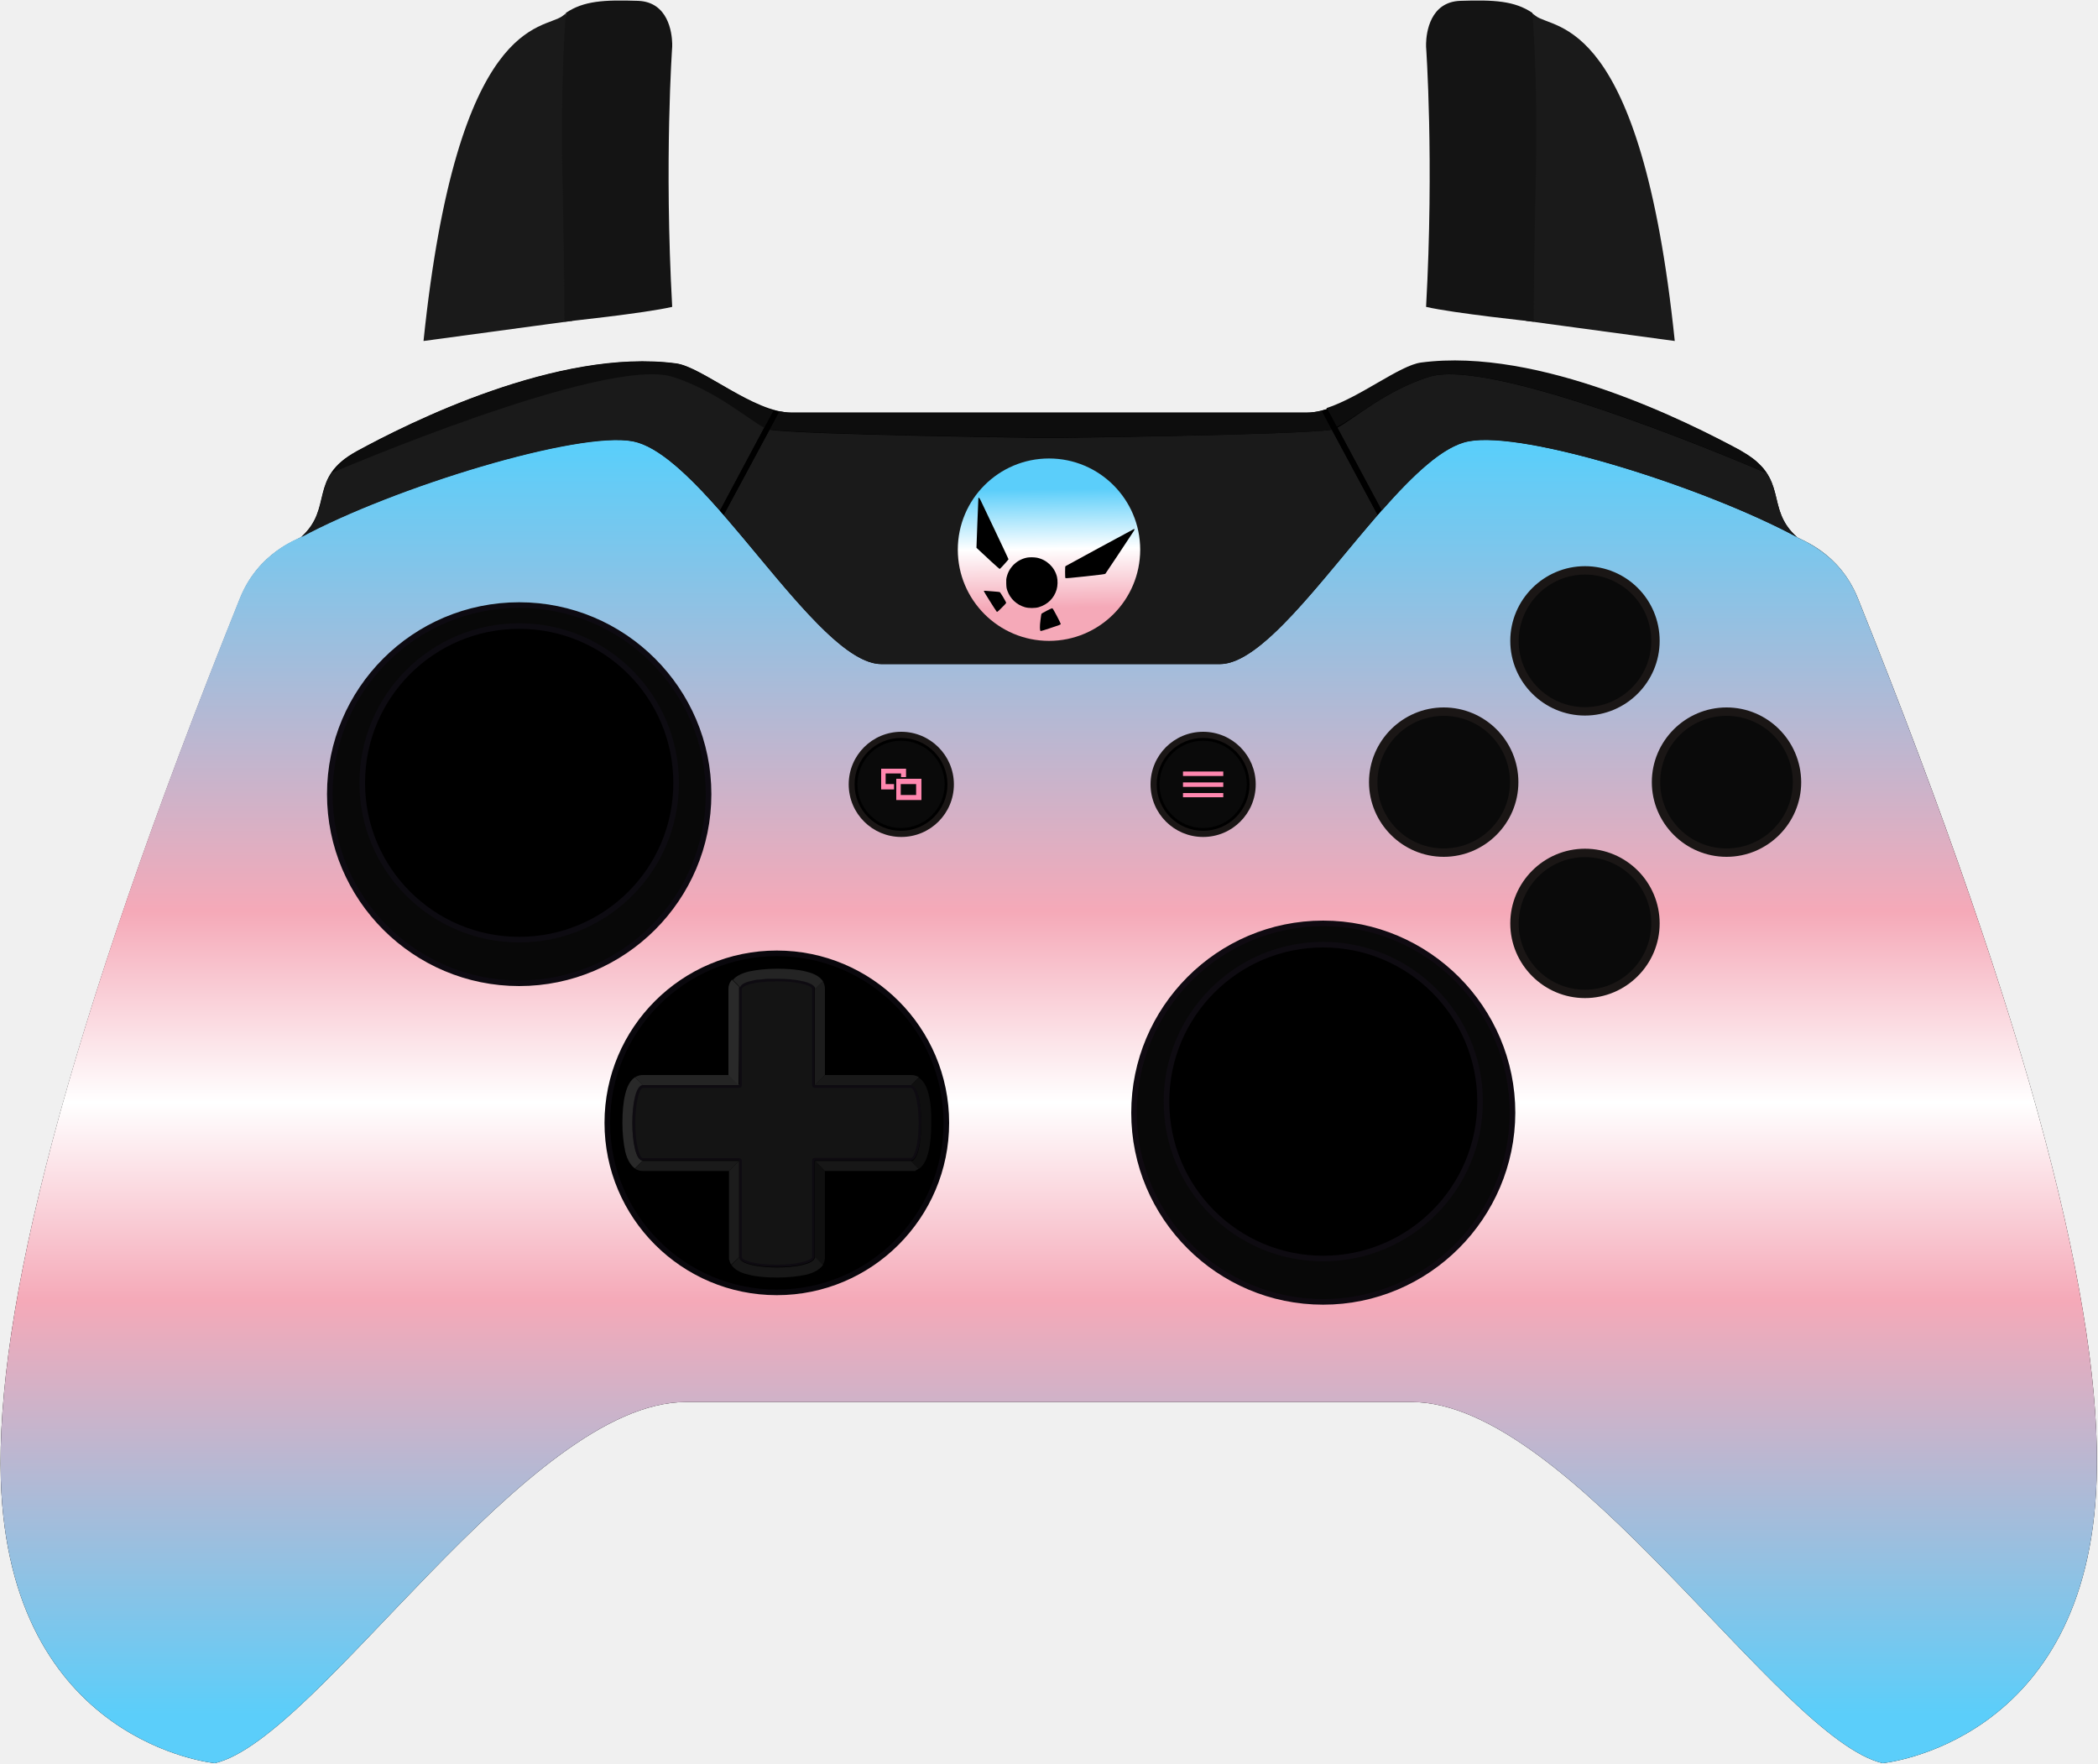
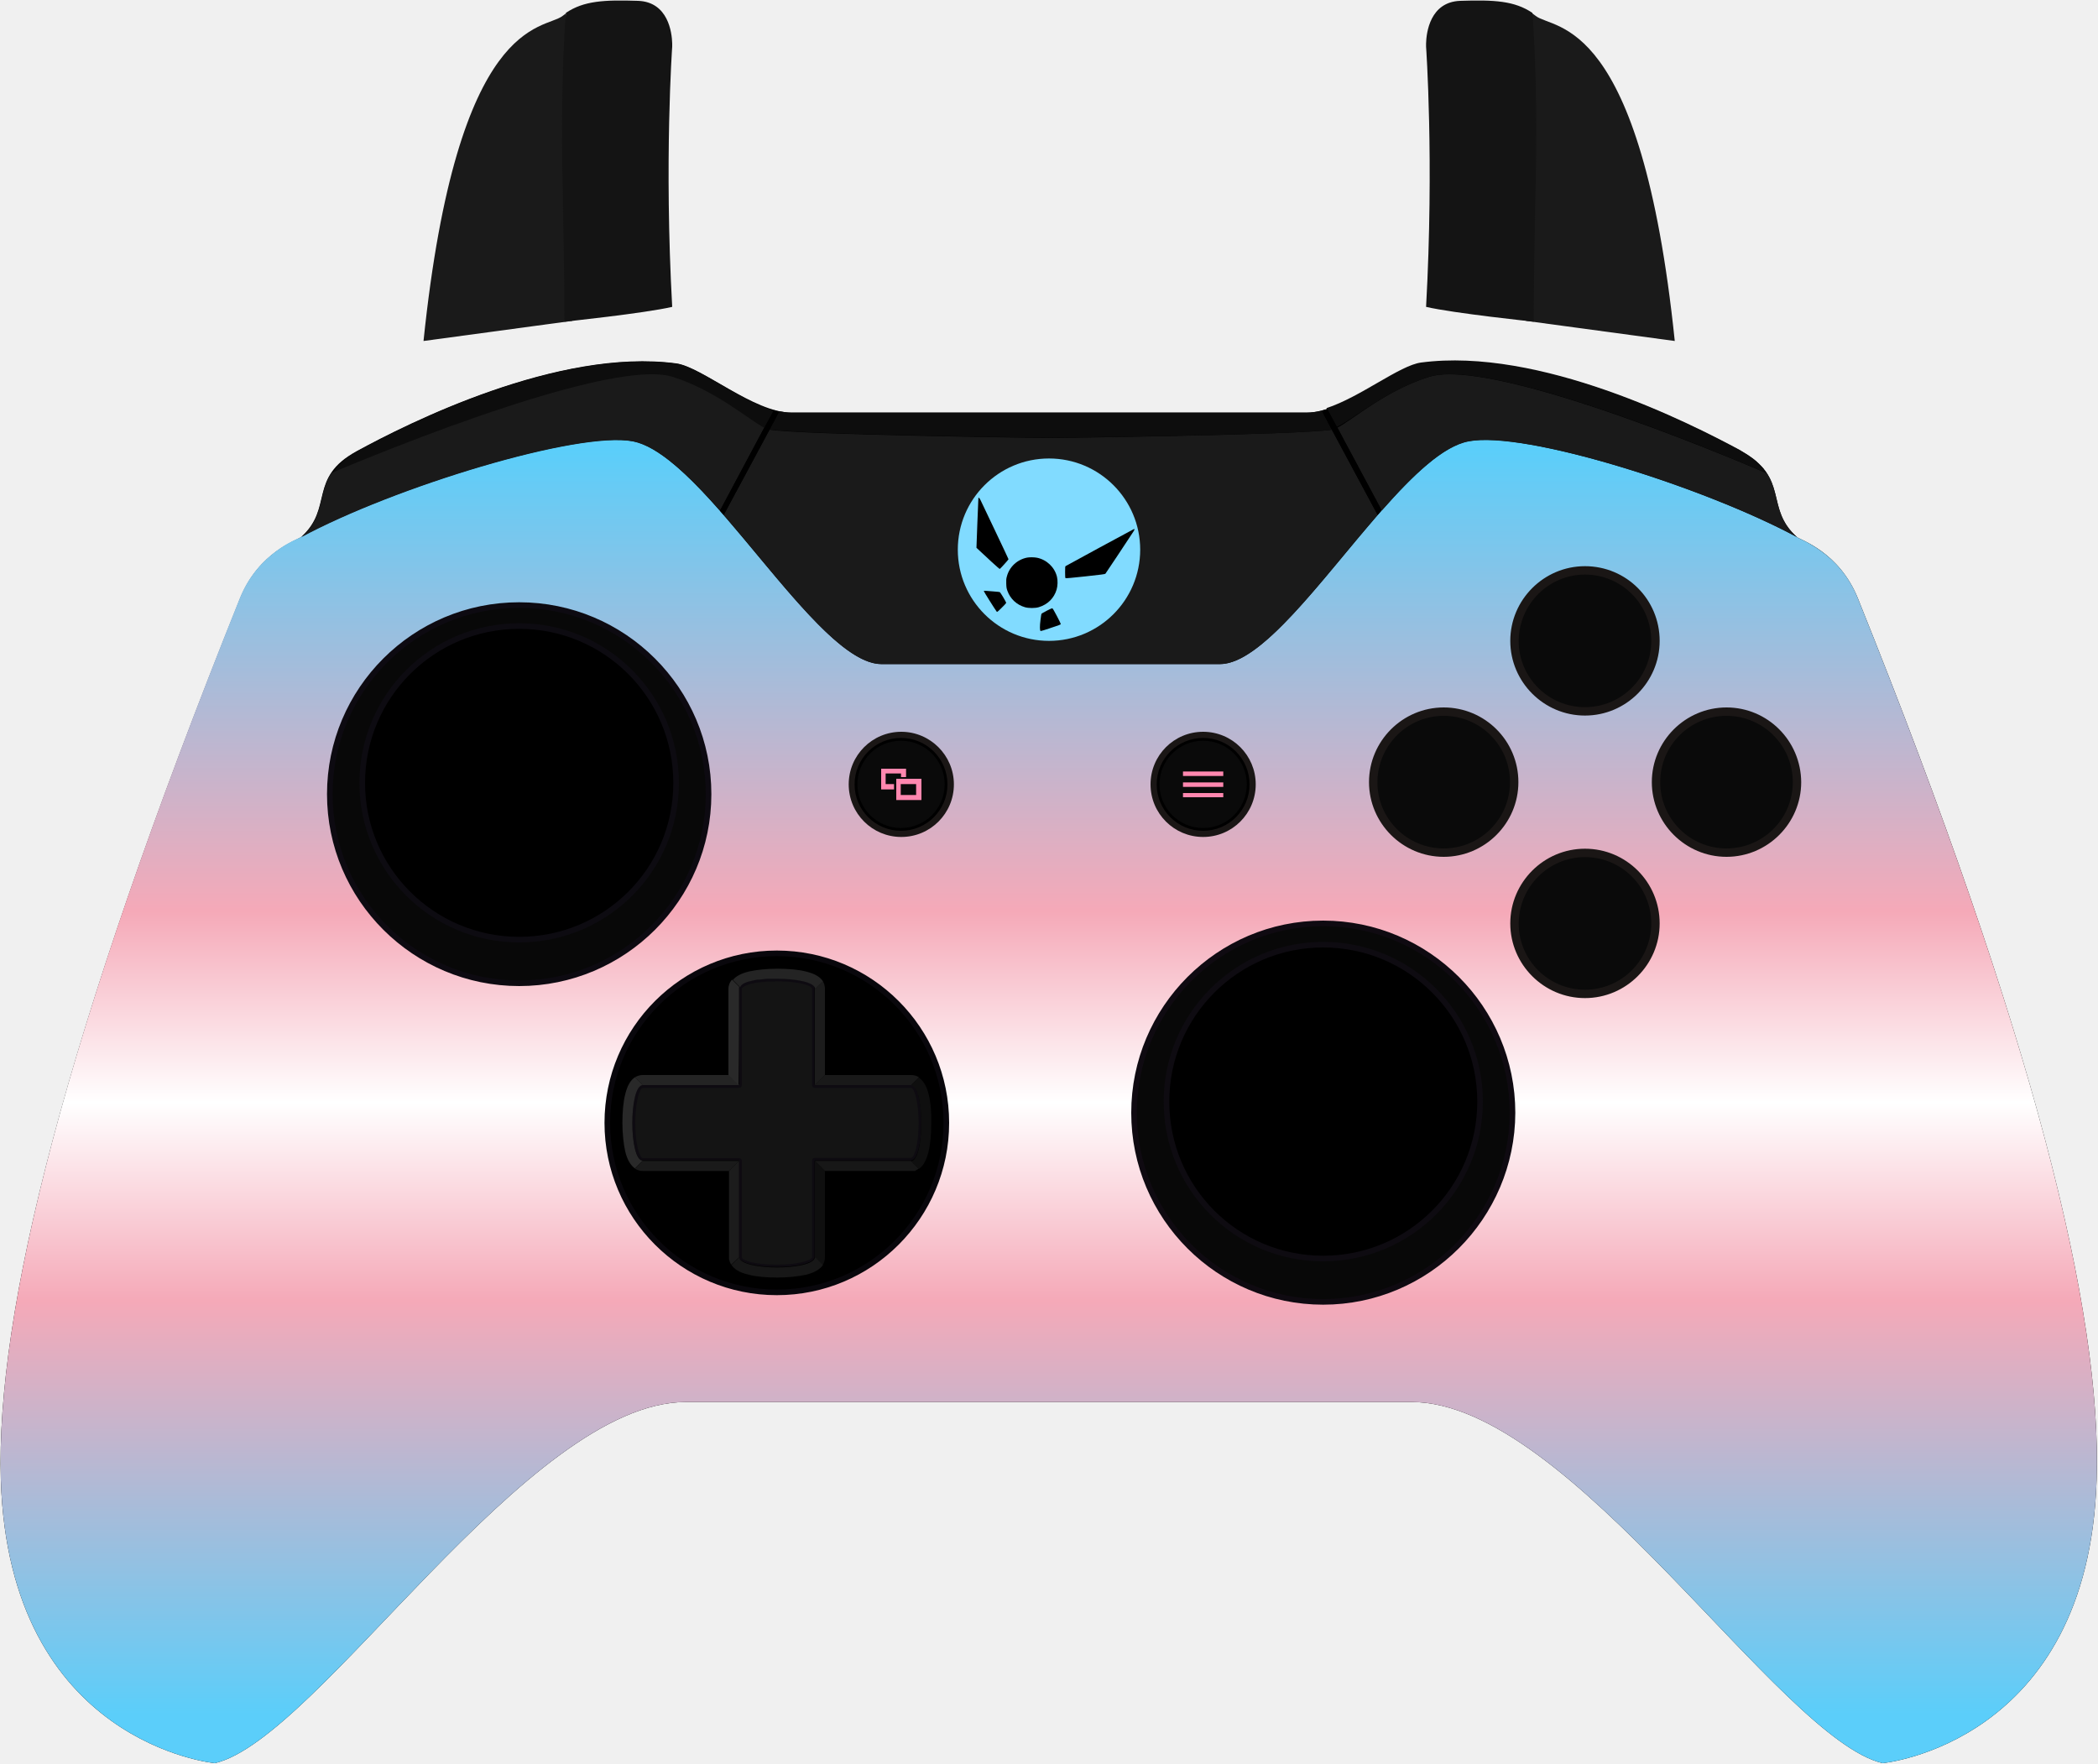
<svg xmlns="http://www.w3.org/2000/svg" version="1.1" id="Layer_1" x="0px" y="0px" viewBox="0 0 750 630.5" style="enable-background:new 0 0 750 630.5;">
  <defs>
-     <linearGradient gradientUnits="userSpaceOnUse" x1="375.295" y1="163.906" x2="375.295" y2="229.106" id="gradient-0" gradientTransform="matrix(0.999903, -0.013901, 0.009035, 0.649899, -2.180921, 73.63939)">
-       <stop offset="0" style="stop-color: rgb(91, 206, 250);" />
-       <stop offset="0.502" style="stop-color: rgb(255, 255, 255);" />
-       <stop offset="1" style="stop-color: rgb(245, 169, 184);" />
-     </linearGradient>
    <linearGradient gradientUnits="userSpaceOnUse" x1="374.91" y1="157.233" x2="374.91" y2="630.3" id="gradient-2" gradientTransform="matrix(0.955331, 0, 0, 0.955331, 16.74703, 10.66145)">
      <stop offset="0" style="stop-color: rgb(91, 206, 250);" />
      <stop offset="0.365" style="stop-color: rgb(245, 169, 184);" />
      <stop offset="0.516" style="stop-color: rgb(255, 255, 255);" />
      <stop offset="0.673" style="stop-color: rgb(245, 169, 184);" />
      <stop offset="1" style="stop-color: rgb(91, 206, 250);" />
    </linearGradient>
  </defs>
  <style type="text/css">
	.st0{fill:none;}
	.st1{fill:url(#SVGID_1_);}
	.st2{fill:#09070C;}
	.st3{display:none;}
	.st4{display:inline;}
	.st5{fill:#141414;}
	.st6{fill:#CD00FF;}
	.st7{display:inline;fill:none;}
	.st8{fill:#0E0B11;}
	.st9{fill:#242424;}
	.st10{fill:#292929;}
	.st11{fill:#191919;}
	.st12{fill:#1C1C1C;}
	.st13{fill:#171717;}
	.st14{fill:#0F0F0F;}
	.st15{fill:#1A1A1A;}
	.st16{display:inline;fill:#242424;}
	.st17{display:inline;fill:#1C1C1C;}
	.st18{fill:#EBEBEB;}
	.st19{fill:#EDF4F4;}
	.st20{fill:#DBDBDB;}
	.st21{fill:#E3E3E3;}
	.st22{fill:#D6D6D6;}
	.st23{display:inline;fill:#0F0F0F;}
	.st24{fill:#E6E6E6;}
	.st25{fill:#E8E8E8;}
	.st26{fill:#F0F0F0;}
	.st27{fill:#E5E5E5;}
	.st28{fill:#1A1615;}
	.st29{fill:#0A0A0A;stroke:#000000;stroke-miterlimit:10;}
	.st30{fill:#B433FF;}
	.st31{display:inline;fill:#F5F5F5;stroke:#FFFFFF;stroke-miterlimit:10;}
	.st32{fill:#929493;}
	.st33{fill:#080808;stroke:#0D0A11;stroke-width:2;stroke-miterlimit:10;}
	.st34{stroke:#0D0B11;stroke-width:2;stroke-miterlimit:10;}
	.st35{fill:#080808;stroke:#0F0A11;stroke-width:2;stroke-miterlimit:10;}
	.st36{stroke:#0E0B11;stroke-width:2;stroke-miterlimit:10;}
	.st37{fill:#0A0A0A;}
	.st38{fill:#0D0D0D;}
	.st39{fill:#FFFFFF;}
	.st40{display:none;fill:#1A1A1A;}
	.st41{fill:#2C085E;}
</style>
  <rect id="svgEditorBackground" x="0.2" y="0.2" class="st0" width="749.5" height="630.1" />
  <g>
    <path d="M664.2,214c-6.7-16.7-20.5-20.9-21.8-22c-11.7-10.3-2.5-21.2-19.9-30.7c-18.3-9.9-71.9-37-114.2-31.4 c-9.2,1.2-27.8,17.6-41.2,17.6c-21.9,0-92.1,0-92.1,0s-70.3,0-92.1,0c-13.4,0-32-16.4-41.2-17.6c-42.2-5.6-95.9,21.4-114.2,31.4 c-17.5,9.5-8.2,20.3-19.9,30.7c-1.3,1.1-15.1,5.3-21.8,22C23.1,370-1.5,469,0.3,529c2.9,94.4,76.5,101.3,76.5,101.3 c37-8.6,111.5-129.1,168.4-129.1c31.1,0,129.7,0,129.7,0s98.6,0,129.7,0c57,0,131.4,120.4,168.4,129.1c0,0,73.6-6.9,76.5-101.3 C751.5,469,726.9,370,664.2,214z" />
    <g>
      <path class="st0" d="M106.4,192.7c0.5-0.3,0.9-0.5,1.2-0.6C107.2,192.3,106.8,192.5,106.4,192.7z" />
      <path class="st0" d="M642.4,192c0.2,0.2,0.8,0.4,1.5,0.8C643.4,192.6,642.9,192.3,642.4,192z" />
      <path class="st1" d="M664.2,214c-3.3-8.3-8.4-13.5-12.9-16.8c-3-2.2-5.7-3.6-7.4-4.4c-0.8-0.4-1.3-0.6-1.5-0.8 c-33.5-18-97.4-38.1-117.4-34.3c-26,5-65.5,79.7-88.9,79.7c-15.1,0-60.5,0-60.5,0s-45.4,0-60.5,0c-23.4,0-62.9-74.6-88.9-79.7 c-19.6-3.8-85.5,16.4-118.7,34.3c-0.2,0.2-0.6,0.4-1.2,0.6c-1.8,0.8-5.1,2.4-8.7,5.3c-4.2,3.3-8.8,8.3-11.9,16 C23.1,370-1.5,469,0.3,529c2.9,94.4,76.5,101.3,76.5,101.3c37-8.6,111.5-129.1,168.4-129.1c31.1,0,129.7,0,129.7,0s98.6,0,129.7,0 c57,0,131.4,120.4,168.4,129.1c0,0,73.6-6.9,76.5-101.3C751.5,469,726.9,370,664.2,214L664.2,214z" style="fill: url(#gradient-2);" />
    </g>
    <line class="st0" x1="107.6" y1="192" x2="107.6" y2="193.6" />
    <line class="st0" x1="642.4" y1="191.5" x2="642.4" y2="192.5" />
    <g id="Dpad">
      <g>
        <path d="M277.7,462c-33.4,0-60.6-27.2-60.6-60.6c0-33.4,27.2-60.6,60.6-60.6c33.4,0,60.6,27.2,60.6,60.6 C338.3,434.8,311.1,462,277.7,462z" />
        <g>
          <path class="st2" d="M277.7,341.8c32.9,0,59.6,26.7,59.6,59.6c0,32.9-26.7,59.6-59.6,59.6c-32.9,0-59.6-26.7-59.6-59.6 C218.1,368.6,244.9,341.8,277.7,341.8 M277.7,339.8c-34,0-61.6,27.6-61.6,61.6c0,34,27.6,61.6,61.6,61.6 c34,0,61.6-27.6,61.6-61.6C339.3,367.4,311.7,339.8,277.7,339.8L277.7,339.8z" />
        </g>
      </g>
      <g class="st3">
        <g class="st4">
          <path class="st5" d="M291.3,353.5L291.3,353.5c0-5-27.1-5-27.1,0c0,23.8,0,95.9,0,95.9l0,0l0,0c0,5,27.1,5,27.1,0 C291.3,425.6,291.3,353.5,291.3,353.5L291.3,353.5z" />
        </g>
        <g class="st4">
          <path class="st5" d="M229.8,387.9L229.8,387.9c-5,0-5,27.1,0,27.1c23.9,0,95.9,0,95.9,0l0,0l0,0c5,0,5-27.1,0-27.1 C301.8,387.9,229.8,387.9,229.8,387.9L229.8,387.9z" />
        </g>
      </g>
      <g class="st3">
        <g class="st4">
          <path class="st6" d="M277.7,349.8c6.8,0,13.6,1.2,13.6,3.7v0h0c0,0,0,15.4,0,34.4c13.8,0,26.6,0,34.4,0c5,0,5,27.1,0,27.1l0,0 l0,0c0,0-15.5,0-34.4,0c0,13.8,0,26.7,0,34.4c0,2.5-6.8,3.7-13.6,3.7c-6.8,0-13.6-1.2-13.6-3.7l0,0l0,0c0,0,0-15.4,0-34.4 c-13.8,0-26.6,0-34.4,0c-5,0-5-27.1,0-27.1h0c0,0,15.4,0,34.4,0c0-13.8,0-26.7,0-34.4C264.2,351,270.9,349.8,277.7,349.8 M277.7,346.2c-3.8,0-7.5,0.4-10.2,1c-5.8,1.4-7,4.2-7,6.3v30.8h-30.8c-2.1,0-4.9,1.2-6.3,7c-0.7,2.7-1,6.4-1,10.2 c0,3.8,0.4,7.4,1,10.2c1.4,5.8,4.2,7,6.3,7h30.8v30.8v0.8l0.1,0.2c0.4,1.9,2.1,4,6.9,5.2c2.7,0.7,6.3,1,10.2,1 c3.8,0,7.4-0.4,10.2-1c5.8-1.4,7-4.2,7-6.3v-30.8h30.8h1.5l0.3-0.3c1.7-0.7,3.4-2.5,4.5-6.6c0.7-2.7,1-6.4,1-10.2 c0-3.8-0.4-7.4-1-10.2c-1.4-5.8-4.2-7-6.3-7h-30.8v-30.8c0-2.1-1.2-4.9-7-6.3C285.2,346.5,281.5,346.2,277.7,346.2L277.7,346.2z " />
        </g>
        <line class="st7" x1="287.7" y1="357.1" x2="294.9" y2="349.9" />
        <line class="st7" x1="267.8" y1="356.1" x2="261" y2="349.3" />
        <line class="st7" x1="322.3" y1="391.2" x2="329" y2="384.5" />
        <line class="st7" x1="322.8" y1="412.1" x2="328.5" y2="417.8" />
        <line class="st7" x1="286.7" y1="392.4" x2="295.8" y2="383.3" />
        <line class="st7" x1="286.2" y1="409.9" x2="296.4" y2="420.1" />
        <line class="st7" x1="287.6" y1="445.7" x2="295" y2="453.1" />
        <line class="st7" x1="268.6" y1="445" x2="259.8" y2="453.8" />
        <line class="st7" x1="269.6" y1="409.5" x2="258.7" y2="420.5" />
        <line class="st7" x1="270.4" y1="394.1" x2="258" y2="381.7" />
        <line class="st7" x1="233.8" y1="410.9" x2="225.7" y2="419.1" />
        <line class="st7" x1="233.5" y1="391.6" x2="226.1" y2="384.2" />
      </g>
      <g>
        <g>
          <path class="st5" d="M277.7,452.6c-7.1,0-12.7-1.3-13-3.1c0,0,0-0.1,0-0.1c0-0.1,0-15.5,0-34.4c0-0.3-0.2-0.5-0.5-0.5h-34.4 c-1.8,0-3.2-5.7-3.2-13s1.4-13,3.2-13h34.4c0.3,0,0.5-0.2,0.5-0.5v-34.4c0,0,0-0.1,0-0.1l0.1-0.2c0,0,0.1-0.1,0.1-0.1 c0.5-0.8,2.1-1.5,4.5-2c0.3-0.1,0.6-0.1,0.9-0.2c0.4-0.1,0.7-0.1,1-0.1c0,0,0.1,0,0.2,0c0.3,0,0.6-0.1,0.9-0.1 c0.3,0,0.7-0.1,1-0.1c0.4,0,0.7-0.1,1-0.1l2.4-0.1c0.4,0,0.7,0,1,0c7.3,0,13.1,1.4,13.1,3.2c0,0.2,0,16,0,34.4 c0,0.3,0.2,0.5,0.5,0.5h34.4c1.8,0,3.2,5.7,3.2,13s-1.4,13-3.2,13h-34.4c-0.3,0-0.5,0.2-0.5,0.5v34.4c0,0,0,0.1,0,0.2 C290.5,451.3,284.9,452.6,277.7,452.6z" />
          <path class="st8" d="M277.7,350.8c8.1,0,12.6,1.6,12.6,2.7c0,0,0,0,0,0v34.4c0,0.6,0.4,1,1,1h34.4c1.1,0,2.7,4.8,2.7,12.5 c0,7.8-1.6,12.5-2.7,12.5h-34.4c-0.6,0-1,0.4-1,1v34.4c0,0,0,0,0,0.1c-0.2,1.1-4.7,2.7-12.6,2.7c-7.9,0-12.4-1.5-12.5-2.7 c0,0,0-0.1,0-0.1V415c0-0.6-0.4-1-1-1h-34.4c-1.1,0-2.7-4.8-2.7-12.5s1.6-12.6,2.7-12.6h34.4c0.6,0,1-0.4,1-1v-34.4c0,0,0,0,0,0 l0,0c0,0,0,0,0,0l0,0c0,0,0-0.1,0-0.1c0,0,0,0,0-0.1c0.2-0.2,0.9-1.1,4.2-1.8c0,0,0,0,0.1,0c0.3-0.1,0.6-0.1,0.8-0.2l0.1,0 c0.3-0.1,0.6-0.1,0.8-0.1c0,0,0.1,0,0.2,0c0.3,0,0.6-0.1,0.9-0.1c0,0,0,0,0,0c0.3,0,0.7-0.1,1-0.1l0,0c0,0,0,0,0,0 c0.3,0,0.6-0.1,1-0.1l0.1,0c0.2,0,0.4,0,0.6,0l0.4,0c0.1,0,0.1,0,0.2,0c0.3,0,0.7,0,1,0l0.1,0 C277,350.8,277.4,350.8,277.7,350.8 M277.7,349.8c-0.3,0-0.7,0-1.1,0c0,0-0.1,0-0.1,0c-0.3,0-0.7,0-1,0c-0.1,0-0.1,0-0.2,0 c-0.3,0-0.7,0-1,0c0,0-0.1,0-0.1,0c-0.3,0-0.7,0-1,0.1c0,0,0,0,0,0c-0.3,0-0.7,0.1-1,0.1h0c-0.3,0-0.7,0.1-1,0.1c0,0,0,0-0.1,0 c-0.3,0-0.6,0.1-0.9,0.1c0,0,0,0-0.1,0c-0.3,0.1-0.6,0.1-0.9,0.2c0,0,0,0,0,0c-2.4,0.5-4.2,1.2-4.9,2.2c0,0-0.1,0.1-0.1,0.2 c0,0,0,0,0,0c0,0.1,0,0.1,0,0.2c0,0,0,0,0,0c0,0,0,0.1,0,0.1c0,0.1,0,0.1,0,0.2c0,7.7,0,20.6,0,34.4c-19,0-34.4,0-34.4,0h0 c-5,0-5,27.1,0,27.1c7.8,0,20.6,0,34.4,0c0,19,0,34.4,0,34.4l0,0c0,0.1,0,0.2,0,0.2c0.4,2.3,7,3.5,13.5,3.5 c6.6,0,13.1-1.2,13.5-3.5c0-0.1,0-0.2,0-0.2c0-7.7,0-20.6,0-34.4c18.9,0,34.4,0,34.4,0l0,0c5,0,5-27.1,0-27.1 c-7.8,0-20.6,0-34.4,0c0-19,0-34.4,0-34.4h0v0C291.3,351,284.5,349.8,277.7,349.8L277.7,349.8z" />
        </g>
        <path class="st9" d="M264.2,387.9l-3.6-3.6h-30.8c-0.9,0-1.8,0.2-2.8,0.8l2.8,2.8C229.8,387.9,245.2,387.9,264.2,387.9z" />
        <path class="st10" d="M229.8,387.9L229.8,387.9l-2.8-2.8c-1.4,0.9-2.7,2.7-3.5,6.1c-0.7,2.7-1,6.4-1,10.2c0,3.8,0.4,7.4,1,10.2 c0.8,3.4,2.2,5.2,3.5,6.1l2.8-2.8C224.8,415,224.8,387.9,229.8,387.9z" />
        <path class="st9" d="M269.3,350.5C269.3,350.5,269.3,350.5,269.3,350.5c0.3-0.1,0.6-0.1,0.9-0.2c0,0,0,0,0.1,0 c0.3-0.1,0.6-0.1,0.9-0.1c0,0,0,0,0.1,0c0.3,0,0.7-0.1,1-0.1h0c0.3,0,0.7-0.1,1-0.1c0,0,0,0,0,0c0.3,0,0.7-0.1,1-0.1 c0,0,0.1,0,0.1,0c0.3,0,0.6,0,1,0c0.1,0,0.1,0,0.2,0c0.3,0,0.7,0,1,0c0,0,0.1,0,0.1,0c0.3,0,0.7,0,1.1,0c6.8,0,13.6,1.2,13.6,3.7 l2.8-2.8c-0.9-1.4-2.7-2.7-6.1-3.5c-2.7-0.7-6.4-1-10.2-1c-3.8,0-7.5,0.4-10.2,1c-2.9,0.7-4.7,1.8-5.7,3l2.6,2.6 C265,351.7,266.8,351,269.3,350.5z" />
        <path class="st11" d="M325.7,387.9l2.8-2.8c-0.9-0.6-1.9-0.8-2.8-0.8h-30.8l-3.6,3.6C305.1,387.9,317.9,387.9,325.7,387.9z" />
        <path class="st12" d="M291.3,353.5L291.3,353.5c0,0,0,15.4,0,34.4l3.6-3.6l0,0v-30.8c0-0.9-0.2-1.8-0.8-2.8L291.3,353.5 L291.3,353.5z" />
        <path class="st10" d="M264.2,353.5c0-0.1,0-0.1,0-0.2c0,0,0-0.1,0-0.1c0,0,0,0,0,0c0-0.1,0-0.1,0-0.2c0,0,0,0,0,0 c0-0.1,0.1-0.1,0.1-0.2l-2.6-2.6c-1,1.1-1.3,2.3-1.3,3.3v30.8l3.6,3.6C264.2,374.1,264.2,361.2,264.2,353.5z" />
        <path class="st13" d="M325.7,415L325.7,415c0,0-15.5,0-34.4,0l3.6,3.6h30.8h1.5l0.3-0.3c0.3-0.1,0.6-0.3,0.9-0.5L325.7,415 L325.7,415z" />
        <path class="st14" d="M291.3,449.4l2.8,2.8c0.6-0.9,0.8-1.9,0.8-2.8v-30.8l-3.6-3.6C291.3,428.8,291.3,441.7,291.3,449.4z" />
        <path class="st14" d="M332,391.3c-0.8-3.4-2.2-5.2-3.6-6.1l-2.8,2.8c5,0,5,27.1,0,27.1l2.8,2.8c1.4-0.9,2.7-2.7,3.5-6.1 c0.7-2.7,1-6.4,1-10.2C333,397.6,332.7,394,332,391.3z" />
        <path class="st13" d="M291.3,449.6c-0.4,2.3-7,3.5-13.5,3.5s-13.1-1.2-13.5-3.5c0-0.1,0-0.2,0-0.2l-2.8,2.8 c0.9,1.4,2.7,2.7,6.2,3.5c2.7,0.7,6.3,1,10.2,1c3.8,0,7.4-0.4,10.2-1c3.4-0.8,5.2-2.2,6.1-3.5l-2.8-2.8 C291.3,449.5,291.3,449.5,291.3,449.6z" />
        <path class="st12" d="M264.2,449.4L264.2,449.4c0,0,0-15.4,0-34.4l-3.6,3.6v30.8v0.8l0.1,0.2c0.1,0.5,0.3,1.1,0.7,1.7 L264.2,449.4L264.2,449.4z" />
        <path class="st15" d="M229.8,415l-2.8,2.8c1,0.6,1.9,0.8,2.8,0.8h30.8l3.6-3.6C250.4,415,237.5,415,229.8,415z" />
      </g>
      <g class="st3">
        <path class="st16" d="M264.2,387.9l-3.6-3.6L264.2,387.9z" />
        <polygon class="st17" points="291.3,387.9 294.9,384.3 294.9,384.3 294.9,384.3 &#09;&#09;&#09;" />
        <g id="Up" class="st4">
          <g>
            <path class="st18" d="M264.7,387.7v-34.2c0,0,0-0.1,0-0.1l0.1-0.2c0,0,0.1-0.1,0.1-0.1c0.5-0.8,2.1-1.5,4.5-2 c0.3-0.1,0.6-0.1,0.9-0.2c0.4-0.1,0.7-0.1,1-0.1c0,0,0.1,0,0.2,0c0.3,0,0.6-0.1,0.9-0.1c0.3,0,0.7-0.1,1-0.1 c0.4,0,0.7-0.1,1-0.1l2.4-0.1c0.4,0,0.7,0,1,0c7.3,0,13.1,1.4,13.1,3.2c0,0.2,0,15.9,0,34.2l-13.1,13L264.7,387.7z" />
            <path class="st19" d="M277.7,350.8c8.1,0,12.6,1.6,12.6,2.7c0,0,0,0,0,0v33.9L277.7,400l-12.6-12.5v-34c0,0,0,0,0,0l0,0 c0,0,0,0,0,0l0,0c0,0,0-0.1,0-0.1c0,0,0,0,0-0.1c0.2-0.2,0.9-1.1,4.2-1.8c0,0,0,0,0.1,0c0.3-0.1,0.6-0.1,0.8-0.2l0.1,0 c0.3-0.1,0.6-0.1,0.8-0.1c0,0,0.1,0,0.2,0c0.3,0,0.6-0.1,0.9-0.1c0,0,0,0,0,0c0.3,0,0.7-0.1,1-0.1l0,0c0,0,0,0,0,0 c0.3,0,0.6-0.1,1-0.1l0.1,0c0.2,0,0.4,0,0.6,0l0.4,0c0.1,0,0.1,0,0.2,0c0.3,0,0.7,0,1,0l0.1,0 C277,350.8,277.4,350.8,277.7,350.8 M277.7,349.8c-0.3,0-0.7,0-1.1,0c0,0-0.1,0-0.1,0c-0.3,0-0.7,0-1,0c-0.1,0-0.1,0-0.2,0 c-0.3,0-0.7,0-1,0c0,0-0.1,0-0.1,0c-0.3,0-0.7,0-1,0.1c0,0,0,0,0,0c-0.3,0-0.7,0.1-1,0.1h0c-0.3,0-0.7,0.1-1,0.1c0,0,0,0-0.1,0 c-0.3,0-0.6,0.1-0.9,0.1c0,0,0,0-0.1,0c-0.3,0.1-0.6,0.1-0.9,0.2c0,0,0,0,0,0c-2.4,0.5-4.2,1.2-4.9,2.2c0,0-0.1,0.1-0.1,0.2 c0,0,0,0,0,0c0,0.1,0,0.1,0,0.2c0,0,0,0,0,0c0,0,0,0.1,0,0.1c0,0.1,0,0.1,0,0.2c0,7.7,0,20.6,0,34.4l13.6,13.5l13.6-13.5 c0-19,0-34.4,0-34.4h0v0C291.3,351,284.5,349.8,277.7,349.8L277.7,349.8z" />
          </g>
          <path class="st20" d="M269.3,350.5C269.3,350.5,269.3,350.5,269.3,350.5c0.3-0.1,0.6-0.1,0.9-0.2c0,0,0,0,0.1,0 c0.3-0.1,0.6-0.1,0.9-0.1c0,0,0,0,0.1,0c0.3,0,0.7-0.1,1-0.1h0c0.3,0,0.7-0.1,1-0.1c0,0,0,0,0,0c0.3,0,0.7-0.1,1-0.1 c0,0,0.1,0,0.1,0c0.3,0,0.6,0,1,0c0.1,0,0.1,0,0.2,0c0.3,0,0.7,0,1,0c0,0,0.1,0,0.1,0c0.3,0,0.7,0,1.1,0 c6.8,0,13.6,1.2,13.6,3.7l2.8-2.8c-0.9-1.4-2.7-2.7-6.1-3.5c-2.7-0.7-6.4-1-10.2-1c-3.8,0-7.5,0.4-10.2,1 c-2.9,0.7-4.7,1.8-5.7,3l2.6,2.6C265,351.7,266.8,351,269.3,350.5z" />
          <path class="st21" d="M291.3,353.5L291.3,353.5c0,0,0,15.4,0,34.4l3.6-3.6v-30.8c0-0.9-0.2-1.8-0.8-2.8L291.3,353.5L291.3,353.5 z" />
          <path class="st22" d="M264.2,353.5c0-0.1,0-0.1,0-0.2c0,0,0-0.1,0-0.1c0,0,0,0,0,0c0-0.1,0-0.1,0-0.2c0,0,0,0,0,0 c0-0.1,0.1-0.1,0.1-0.2l-2.6-2.6c-1,1.1-1.3,2.3-1.3,3.3v30.8l3.6,3.6C264.2,374.1,264.2,361.2,264.2,353.5z" />
        </g>
        <polygon class="st23" points="294.9,418.6 291.3,415 291.3,415 &#09;&#09;&#09;" />
        <g id="Right" class="st4">
          <g>
            <path class="st18" d="M291.5,414.5l-13.1-13.1l13.1-13h34.2c1.8,0,3.2,5.7,3.2,13s-1.4,13-3.2,13H291.5z" />
            <path class="st19" d="M325.7,388.9c1.1,0,2.7,4.8,2.7,12.5c0,7.8-1.6,12.5-2.7,12.5h-34l-12.6-12.6l12.6-12.5H325.7 M325.7,387.9c-7.8,0-20.6,0-34.4,0l-13.6,13.5l13.6,13.6c18.9,0,34.4,0,34.4,0l0,0C330.6,415,330.6,387.9,325.7,387.9 L325.7,387.9z" />
          </g>
          <path class="st24" d="M325.7,387.9l2.8-2.8c-0.9-0.6-1.9-0.8-2.8-0.8h-30.8l-3.6,3.6C305.1,387.9,317.9,387.9,325.7,387.9z" />
          <path class="st25" d="M325.7,415L325.7,415c0,0-15.5,0-34.4,0l3.6,3.6h30.8h1.5l0.3-0.3c0.3-0.1,0.6-0.3,0.9-0.5L325.7,415 L325.7,415z" />
          <path class="st26" d="M328.4,385.1l-2.8,2.8c5,0,5,27.1,0,27.1l2.8,2.8c1.4-0.9,2.7-2.7,3.5-6.1c0.7-2.7,1-6.4,1-10.2 c0-3.8-0.4-7.4-1-10.2C331.1,387.9,329.8,386,328.4,385.1z" />
        </g>
        <g id="Down" class="st4">
          <g>
            <path class="st18" d="M277.7,452.6c-7.1,0-12.7-1.3-13-3.1c0,0,0-0.1,0-0.1c0-0.1,0-15.4,0-34.2l13.1-13.1l13.1,13.1v34.2 c0,0,0,0.1,0,0.2C290.5,451.3,284.9,452.6,277.7,452.6z" />
            <path class="st19" d="M277.7,402.8l12.6,12.6v34c0,0,0,0,0,0.1c-0.2,1.1-4.7,2.7-12.6,2.7c-7.9,0-12.4-1.5-12.5-2.7 c0,0,0-0.1,0-0.1v-34L277.7,402.8 M277.7,401.4L264.2,415c0,19,0,34.4,0,34.4l0,0c0,0.1,0,0.2,0,0.2c0.4,2.3,7,3.5,13.5,3.5 c6.6,0,13.1-1.2,13.5-3.5c0-0.1,0-0.2,0-0.2c0-7.7,0-20.6,0-34.4L277.7,401.4L277.7,401.4z" />
          </g>
          <path class="st26" d="M291.3,449.4l2.8,2.8c0.6-0.9,0.8-1.9,0.8-2.8v-30.8l-3.6-3.6C291.3,428.8,291.3,441.7,291.3,449.4z" />
          <path class="st25" d="M291.3,449.6c-0.4,2.3-7,3.5-13.5,3.5s-13.1-1.2-13.5-3.5c0-0.1,0-0.2,0-0.2l-2.8,2.8 c0.9,1.4,2.7,2.7,6.2,3.5c2.7,0.7,6.3,1,10.2,1c3.8,0,7.4-0.4,10.2-1c3.4-0.8,5.2-2.2,6.1-3.5l-2.8-2.8 C291.3,449.5,291.3,449.5,291.3,449.6z" />
          <path class="st21" d="M264.2,449.4L264.2,449.4c0,0,0-15.4,0-34.4l-3.6,3.6v30.8v0.8l0.1,0.2c0.1,0.5,0.3,1.1,0.7,1.7 L264.2,449.4L264.2,449.4z" />
        </g>
        <g id="left" class="st4">
          <g>
            <path class="st18" d="M229.8,414.5c-1.8,0-3.2-5.7-3.2-13s1.4-13,3.2-13H264l13.1,13L264,414.5H229.8z" />
            <path class="st19" d="M263.8,388.9l12.6,12.5L263.8,414h-34c-1.1,0-2.7-4.8-2.7-12.5s1.6-12.6,2.7-12.6L263.8,388.9 M264.2,387.9c-19,0-34.4,0-34.4,0h0c-5,0-5,27.1,0,27.1c7.8,0,20.6,0,34.4,0l13.6-13.6L264.2,387.9L264.2,387.9z" />
          </g>
          <path class="st20" d="M264.2,387.9l-3.6-3.6h-30.8c-0.9,0-1.8,0.2-2.8,0.8l2.8,2.8C229.8,387.9,245.2,387.9,264.2,387.9z" />
          <path class="st22" d="M229.8,387.9L229.8,387.9l-2.8-2.8c-1.4,0.9-2.7,2.7-3.5,6.1c-0.7,2.7-1,6.4-1,10.2c0,3.8,0.4,7.4,1,10.2 c0.8,3.4,2.2,5.2,3.5,6.1l2.8-2.8C224.8,415,224.8,387.9,229.8,387.9z" />
          <path class="st27" d="M229.8,415l-2.8,2.8c1,0.6,1.9,0.8,2.8,0.8h30.8l3.6-3.6C250.4,415,237.5,415,229.8,415z" />
        </g>
      </g>
    </g>
    <g id="Menu_Key">
      <g>
        <path class="st28" d="M448.9,280.4c0,10.4-8.4,18.8-18.8,18.8c-10.4,0-18.8-8.4-18.8-18.8c0-10.4,8.4-18.8,18.8-18.8 C440.5,261.6,448.9,270,448.9,280.4z" />
      </g>
      <g>
        <path class="st29" d="M446.2,280.4c0,8.9-7.2,16.1-16.1,16.1c-8.9,0-16.1-7.2-16.1-16.1c0-8.9,7.2-16.1,16.1-16.1 C439,264.3,446.2,271.5,446.2,280.4z" />
        <g>
          <rect x="422.9" y="275.8" class="st30" width="14.4" height="1.6" style="fill: rgb(255, 135, 175);" />
          <rect x="422.9" y="279.7" class="st30" width="14.4" height="1.6" style="fill: rgb(255, 135, 175);" />
          <rect x="422.9" y="283.5" class="st30" width="14.4" height="1.5" style="fill: rgb(255, 135, 175);" />
        </g>
      </g>
      <g id="Menu_Pressed" class="st3">
        <path class="st31" d="M446.2,280.4c0,8.9-7.2,16.1-16.1,16.1c-8.9,0-16.1-7.2-16.1-16.1c0-8.9,7.2-16.1,16.1-16.1 C439,264.3,446.2,271.5,446.2,280.4z" />
        <g class="st4">
          <rect x="422.9" y="275.8" class="st32" width="14.4" height="1.6" />
          <rect x="422.9" y="279.7" class="st32" width="14.4" height="1.6" />
          <rect x="422.9" y="283.5" class="st32" width="14.4" height="1.5" />
        </g>
      </g>
    </g>
    <g id="Switcher_Key">
      <g>
        <path class="st28" d="M341,280.4c0,10.4-8.4,18.8-18.8,18.8c-10.4,0-18.8-8.4-18.8-18.8c0-10.4,8.4-18.8,18.8-18.8 C332.5,261.6,341,270,341,280.4z" />
      </g>
      <g>
        <path class="st29" d="M338.2,280.4c0,8.9-7.2,16.1-16.1,16.1c-8.9,0-16.1-7.2-16.1-16.1c0-8.9,7.2-16.1,16.1-16.1 C331,264.3,338.2,271.5,338.2,280.4z" />
        <g>
          <polygon class="st30" points="319.6,280.3 316.6,280.3 316.6,276.5 322.1,276.5 322.1,277.8 323.9,277.8 323.9,274.8 315,274.8 &#10;&#09;&#09;&#09;&#09;&#09;315,282.2 319.6,282.2 &#09;&#09;&#09;&#09;" style="fill: rgb(255, 135, 175);" />
          <path class="st30" d="M320.4,278.4v7.6h9v-7.6H320.4z M327.5,284.2h-5.5v-3.9h5.5V284.2z" style="fill: rgb(255, 135, 175);" />
        </g>
      </g>
    </g>
    <g id="Left_Stick">
      <g>
        <path class="st33" d="M185.6,351.5c-37.3,0-67.7-30.3-67.7-67.6s30.3-67.6,67.7-67.6c37.3,0,67.7,30.3,67.7,67.6 S222.9,351.5,185.6,351.5z" />
      </g>
      <path class="st34" d="M241.7,279.9c0,31-25.1,56-56.1,56c-31,0-56.1-25.1-56.1-56c0-31,25.1-56.1,56.1-56.1 C216.6,223.8,241.7,248.9,241.7,279.9z" />
    </g>
    <g id="Right_Stick">
      <g>
        <path class="st35" d="M473,465.4c-37.3,0-67.6-30.3-67.6-67.6c0-37.3,30.3-67.7,67.6-67.7c37.3,0,67.7,30.4,67.7,67.7 C540.6,435,510.3,465.4,473,465.4z" />
      </g>
      <path class="st36" d="M529.1,393.8c0,31-25.1,56.1-56.1,56.1c-31,0-56-25.1-56-56.1c0-31,25.1-56.1,56-56.1 C504,337.7,529.1,362.8,529.1,393.8z" />
    </g>
    <g id="Button_Base">
      <g id="A">
        <path class="st37" d="M566.6,355.2c-13.9,0-25.2-11.3-25.2-25.2c0-13.9,11.3-25.2,25.2-25.2c13.9,0,25.2,11.3,25.2,25.2 C591.8,343.9,580.5,355.2,566.6,355.2z" />
        <path class="st28" d="M566.6,306.4c13.1,0,23.7,10.6,23.7,23.7c0,13.1-10.6,23.7-23.7,23.7c-13.1,0-23.7-10.6-23.7-23.7 C543,317,553.6,306.4,566.6,306.4 M566.6,303.4c-14.7,0-26.7,12-26.7,26.7c0,14.7,12,26.7,26.7,26.7c14.7,0,26.7-12,26.7-26.7 C593.3,315.4,581.4,303.4,566.6,303.4L566.6,303.4z" />
      </g>
      <g id="Y">
        <path class="st37" d="M566.6,254.2c-13.9,0-25.2-11.3-25.2-25.2c0-13.9,11.3-25.2,25.2-25.2c13.9,0,25.2,11.3,25.2,25.2 C591.8,242.9,580.5,254.2,566.6,254.2z" />
        <path class="st28" d="M566.6,205.4c13.1,0,23.7,10.6,23.7,23.7c0,13.1-10.6,23.7-23.7,23.7c-13.1,0-23.7-10.6-23.7-23.7 C543,216,553.6,205.4,566.6,205.4 M566.6,202.4c-14.7,0-26.7,12-26.7,26.7c0,14.7,12,26.7,26.7,26.7c14.7,0,26.7-12,26.7-26.7 C593.3,214.3,581.4,202.4,566.6,202.4L566.6,202.4z" />
      </g>
      <g id="B">
        <path class="st37" d="M617.2,304.7c-13.9,0-25.2-11.3-25.2-25.2c0-13.9,11.3-25.2,25.2-25.2c13.9,0,25.2,11.3,25.2,25.2 C642.3,293.4,631,304.7,617.2,304.7z" />
        <path class="st28" d="M617.2,255.9c13.1,0,23.7,10.6,23.7,23.7c0,13.1-10.6,23.7-23.7,23.7c-13.1,0-23.7-10.6-23.7-23.7 C593.5,266.5,604.1,255.9,617.2,255.9 M617.2,252.9c-14.7,0-26.7,12-26.7,26.7c0,14.7,12,26.7,26.7,26.7 c14.7,0,26.7-12,26.7-26.7C643.8,264.8,631.9,252.9,617.2,252.9L617.2,252.9z" />
      </g>
      <g id="X">
        <path class="st37" d="M516.1,304.7c-13.9,0-25.2-11.3-25.2-25.2c0-13.9,11.3-25.2,25.2-25.2c13.9,0,25.2,11.3,25.2,25.2 C541.3,293.4,530,304.7,516.1,304.7z" />
        <path class="st28" d="M516.1,255.9c13.1,0,23.7,10.6,23.7,23.7c0,13.1-10.6,23.7-23.7,23.7c-13.1,0-23.7-10.6-23.7-23.7 C492.5,266.5,503.1,255.9,516.1,255.9 M516.1,252.9c-14.7,0-26.7,12-26.7,26.7c0,14.7,12,26.7,26.7,26.7 c14.7,0,26.7-12,26.7-26.7C542.8,264.8,530.8,252.9,516.1,252.9L516.1,252.9z" />
      </g>
    </g>
    <g>
      <g>
        <path class="st15" d="M375.6,156.6c0,0-88.9-1.1-100.5-3l-16.4,30.5c20.2,23.3,41.6,53.3,56.4,53.3c15.1,0,60.5,0,60.5,0 s45.4,0,60.5,0c14.9,0,36.2-30,56.4-53.3l-16.4-30.5C464.5,155.5,375.6,156.6,375.6,156.6z" />
        <path class="st38" d="M476.1,153.6l-3.6-6.8c-1.9,0.5-3.7,0.7-5.4,0.7c-21.9,0-92.1,0-92.1,0s-70.3,0-92.1,0 c-1.4,0-2.8-0.2-4.3-0.5l-3.5,6.5c11.6,1.9,100.5,3,100.5,3S464.5,155.5,476.1,153.6z" />
      </g>
      <g id="RB_1_">
        <path class="st15" d="M642.4,192c-9-7.9-5.6-16.2-11.5-23.8c0.2,0.3,0.5,0.7,0.7,1c0,0-96.5-42-120.7-34.5 c-15.6,4.9-27.2,15.3-32.8,18.2l15.9,29.6c11.2-12.7,21.9-23,31-24.7C545,153.9,608.9,174,642.4,192 C642.4,192,642.4,192,642.4,192z" />
        <path class="st38" d="M510.9,134.7c24.3-7.6,120.7,34.4,120.7,34.5c-0.2-0.3-0.5-0.7-0.7-1c0,0-0.1-0.1-0.1-0.1 c-0.1-0.1-0.2-0.2-0.3-0.4c0-0.1-0.1-0.1-0.1-0.2c-0.1-0.1-0.2-0.2-0.3-0.3c-0.1-0.1-0.1-0.1-0.2-0.2c-0.1-0.1-0.2-0.2-0.3-0.3 c-0.1-0.1-0.1-0.1-0.2-0.2c-0.1-0.1-0.2-0.2-0.3-0.3c-0.1-0.1-0.1-0.1-0.2-0.2c-0.1-0.1-0.2-0.2-0.3-0.3 c-0.1-0.1-0.2-0.1-0.2-0.2c-0.1-0.1-0.2-0.2-0.3-0.3c-0.1-0.1-0.1-0.1-0.2-0.2c-0.1-0.1-0.2-0.2-0.3-0.3 c-0.1-0.1-0.2-0.1-0.3-0.2c-0.1-0.1-0.2-0.2-0.3-0.3c-0.1-0.1-0.2-0.1-0.3-0.2c-0.1-0.1-0.2-0.2-0.4-0.3c-0.1,0-0.2-0.1-0.3-0.2 c-0.1-0.1-0.3-0.2-0.4-0.3c-0.1-0.1-0.2-0.1-0.3-0.2c-0.1-0.1-0.3-0.2-0.4-0.3c-0.1-0.1-0.2-0.1-0.3-0.2 c-0.2-0.1-0.3-0.2-0.5-0.3c-0.1-0.1-0.2-0.1-0.3-0.2c-0.2-0.1-0.4-0.2-0.5-0.3c-0.1-0.1-0.2-0.1-0.3-0.2 c-0.3-0.2-0.6-0.3-0.8-0.5c-18.3-9.9-71.9-37-114.2-31.4c-7.6,1-21.6,12.3-33.8,16.3l3.6,6.7C483.7,150,495.3,139.6,510.9,134.7z " />
      </g>
      <g id="LB_1_">
        <path class="st38" d="M241.7,130c-42.2-5.6-95.9,21.4-114.2,31.4c-0.3,0.2-0.6,0.3-0.8,0.5c-0.1,0.1-0.2,0.1-0.2,0.2 c-0.2,0.1-0.4,0.2-0.5,0.3c-0.1,0.1-0.2,0.1-0.3,0.2c-0.1,0.1-0.3,0.2-0.5,0.3c-0.1,0-0.2,0.1-0.3,0.2c-0.1,0.1-0.3,0.2-0.4,0.3 c-0.1,0.1-0.2,0.1-0.3,0.2c-0.1,0.1-0.3,0.2-0.4,0.3c-0.1,0.1-0.2,0.1-0.3,0.2c-0.1,0.1-0.3,0.2-0.4,0.3 c-0.1,0.1-0.2,0.1-0.2,0.2c-0.1,0.1-0.2,0.2-0.4,0.3c-0.1,0.1-0.1,0.1-0.2,0.2c-0.1,0.1-0.2,0.2-0.3,0.3 c-0.1,0.1-0.1,0.1-0.2,0.2c-0.1,0.1-0.2,0.2-0.3,0.3c-0.1,0.1-0.1,0.1-0.2,0.2c-0.1,0.1-0.2,0.2-0.3,0.3c-0.1,0-0.1,0.1-0.2,0.2 c-0.1,0.1-0.2,0.2-0.3,0.3c0,0.1-0.1,0.1-0.1,0.2c-0.1,0.1-0.2,0.2-0.3,0.3c0,0-0.1,0.1-0.1,0.1c-0.1,0.1-0.2,0.3-0.3,0.4 c0,0-0.1,0.1-0.1,0.1c-0.1,0.1-0.2,0.3-0.3,0.4c0,0,0,0.1-0.1,0.1c-0.1,0.1-0.2,0.3-0.3,0.4c0,0,0,0,0,0 c-0.1,0.2-0.2,0.3-0.3,0.5c0,0,97.6-41.9,121.9-34.4c15.5,4.9,27.2,15.3,32.8,18.2l3.4-6.3C264.2,143,249.5,131,241.7,130z" />
        <g>
          <path class="st15" d="M273.6,153.2c0.2,0.1,0.3,0.1,0.5,0.2C273.9,153.3,273.8,153.3,273.6,153.2z" />
          <path class="st15" d="M273.2,152.9c-5.6-2.9-17.3-13.3-32.8-18.2c-24.2-7.5-121.2,34.1-121.9,34.4c-5,7.4-2.2,15.3-10.8,23 c0,0,0,0-0.1,0c33.1-17.9,99.1-38.1,118.7-34.3c9.1,1.8,19.9,12.1,31.1,24.7L273.2,152.9C273.2,152.9,273.2,152.9,273.2,152.9z" />
          <path d="M273.2,152.9c0.2,0.1,0.3,0.2,0.5,0.2C273.5,153.1,273.3,153,273.2,152.9z" />
        </g>
        <path d="M258,183.3c0.2,0.3,0.5,0.6,0.7,0.8l16.4-30.5l3.5-6.5c-0.3-0.1-0.7-0.1-1-0.2c-0.3-0.1-0.7-0.2-1-0.3l-3.4,6.3 l-15.8,29.6C257.5,182.8,257.8,183,258,183.3L258,183.3" />
      </g>
      <path d="M478.1,152.9l-3.6-6.7c-0.3,0.1-0.7,0.2-1,0.3c-0.3,0.1-0.7,0.2-1,0.3l3.6,6.8l16.4,30.5c0.2-0.3,0.5-0.5,0.7-0.8 c0.2-0.3,0.5-0.5,0.7-0.8L478.1,152.9z" />
      <path class="st15" d="M357,169.4L357,169.4L357,169.4z" />
    </g>
    <g>
      <g>
        <g>
-           <path class="st39" d="M407.6,196.5c0,18-14.6,32.6-32.6,32.6c-18,0-32.6-14.6-32.6-32.6c0-18,14.6-32.6,32.6-32.6 C393,163.9,407.6,178.5,407.6,196.5z" style="fill: url(#gradient-0);" />
+           <path class="st39" d="M407.6,196.5c0,18-14.6,32.6-32.6,32.6c-18,0-32.6-14.6-32.6-32.6c0-18,14.6-32.6,32.6-32.6 C393,163.9,407.6,178.5,407.6,196.5z" style="fill: rgb(129, 219, 255);" />
        </g>
      </g>
      <path class="st40" d="M384,182.1c0,0,8.9-9.4,13.8-8.9c0,0,0,0,0,0c-0.7-0.7-1.5-1.4-2.3-2c0,0,0,0,0,0c-0.4-0.3-0.8-0.6-1.2-0.9 c0,0,0,0-0.1-0.1c-0.4-0.3-0.8-0.5-1.2-0.8c0,0,0,0,0,0c-0.4-0.1-0.8-0.1-1.2-0.2c-5.2-0.5-16.9,4.5-16.9,4.5s-11.6-5-16.9-4.5 c-0.4,0-0.8,0.1-1.2,0.2c0,0,0,0,0,0c-0.4,0.3-0.8,0.6-1.2,0.8c0,0,0,0-0.1,0c-0.4,0.3-0.8,0.6-1.2,0.9c0,0,0,0,0,0 c-0.8,0.6-1.5,1.3-2.3,2v0c4.8-0.6,13.8,8.9,13.8,8.9s-17.7,20.9-17,34.1c1.1,1.4,2.3,2.8,3.6,4c-0.4-12,22.3-30.1,22.3-30.1 s22.8,18.1,22.3,30.1c1.3-1.2,2.5-2.6,3.6-4c0,0,0,0,0,0C401.7,203,384,182.1,384,182.1z" />
    </g>
    <g>
      <g>
        <path class="st15" d="M549,5.7c-0.4-0.3-0.8-0.6-1.2-0.9l-2.3,109.9l53.2,7.2C586.6,5.2,555.7,10.9,549,5.7z" />
        <path class="st5" d="M522,0.3c-10.8,0.4-12.1,11.4-12.2,15.2v1.2c0,0,2.9,40.7,0,93c9.9,2.3,38.5,5.3,38.5,5.3s0-20.9,0.7-50.6 c0.8-37.5-1.2-59.8-1.2-59.8C541.4,0.3,534.2-0.1,522,0.3z" />
      </g>
      <g>
        <path class="st15" d="M201.1,5.7c0.4-0.3,0.8-0.6,1.2-0.9l2.3,109.9l-53.2,7.2C163.5,5.2,194.4,10.9,201.1,5.7z" />
        <path class="st5" d="M228.1,0.3c10.8,0.4,12.1,11.4,12.2,15.2v1.2c0,0-2.9,40.7,0,93c-9.9,2.3-38.5,5.3-38.5,5.3 s-0.1-20.9-0.7-50.6c-0.8-37.5,1.2-59.8,1.2-59.8C208.7,0.3,215.9-0.1,228.1,0.3z" />
      </g>
    </g>
  </g>
  <g transform="matrix(0.011899, 0, 0, -0.011742, 316.9762, 261.08)" fill="#000000" stroke="none" style="">
    <path d="M2755 7068 c-2 -7 -16 -350 -31 -761 l-27 -749 29 -28 c240 -232 660 -620 669 -618 16 4 265 283 265 297 0 6 -178 390 -396 853 -218 464 -415 882 -437 931 -37 80 -62 106 -72 75z" />
    <path d="M6416 5575 c-554 -305 -1019 -561 -1032 -570 -24 -15 -24 -17 -24 -189 0 -127 3 -176 13 -183 8 -7 201 10 597 54 484 53 588 67 601 81 13 13 682 1034 846 1290 30 47 36 73 15 72 -4 -1 -461 -250 -1016 -555z" />
    <path d="M4221 5259 c-299 -58 -538 -285 -612 -580 -18 -69 -21 -104 -17 -213 4 -114 8 -142 35 -219 86 -244 279 -427 528 -499 114 -33 307 -32 415 1 267 82 458 273 535 536 33 111 38 278 11 389 -70 291 -307 520 -601 581 -80 16 -222 18 -294 4z" />
    <path d="M2920 4235 c0 -15 333 -552 384 -620 14 -19 20 -15 150 115 75 74 136 141 136 149 0 28 -173 322 -194 330 -12 4 -97 13 -191 20 -93 6 -196 14 -227 18 -51 5 -58 3 -58 -12z" />
    <path d="M4805 3639 c-82 -44 -152 -84 -155 -90 -4 -5 -17 -90 -29 -189 -25 -194 -23 -326 5 -337 8 -3 121 32 252 77 130 46 263 92 295 102 39 14 57 25 57 36 0 10 -54 121 -119 247 -85 164 -125 231 -138 232 -10 1 -85 -34 -168 -78z" />
  </g>
</svg>
